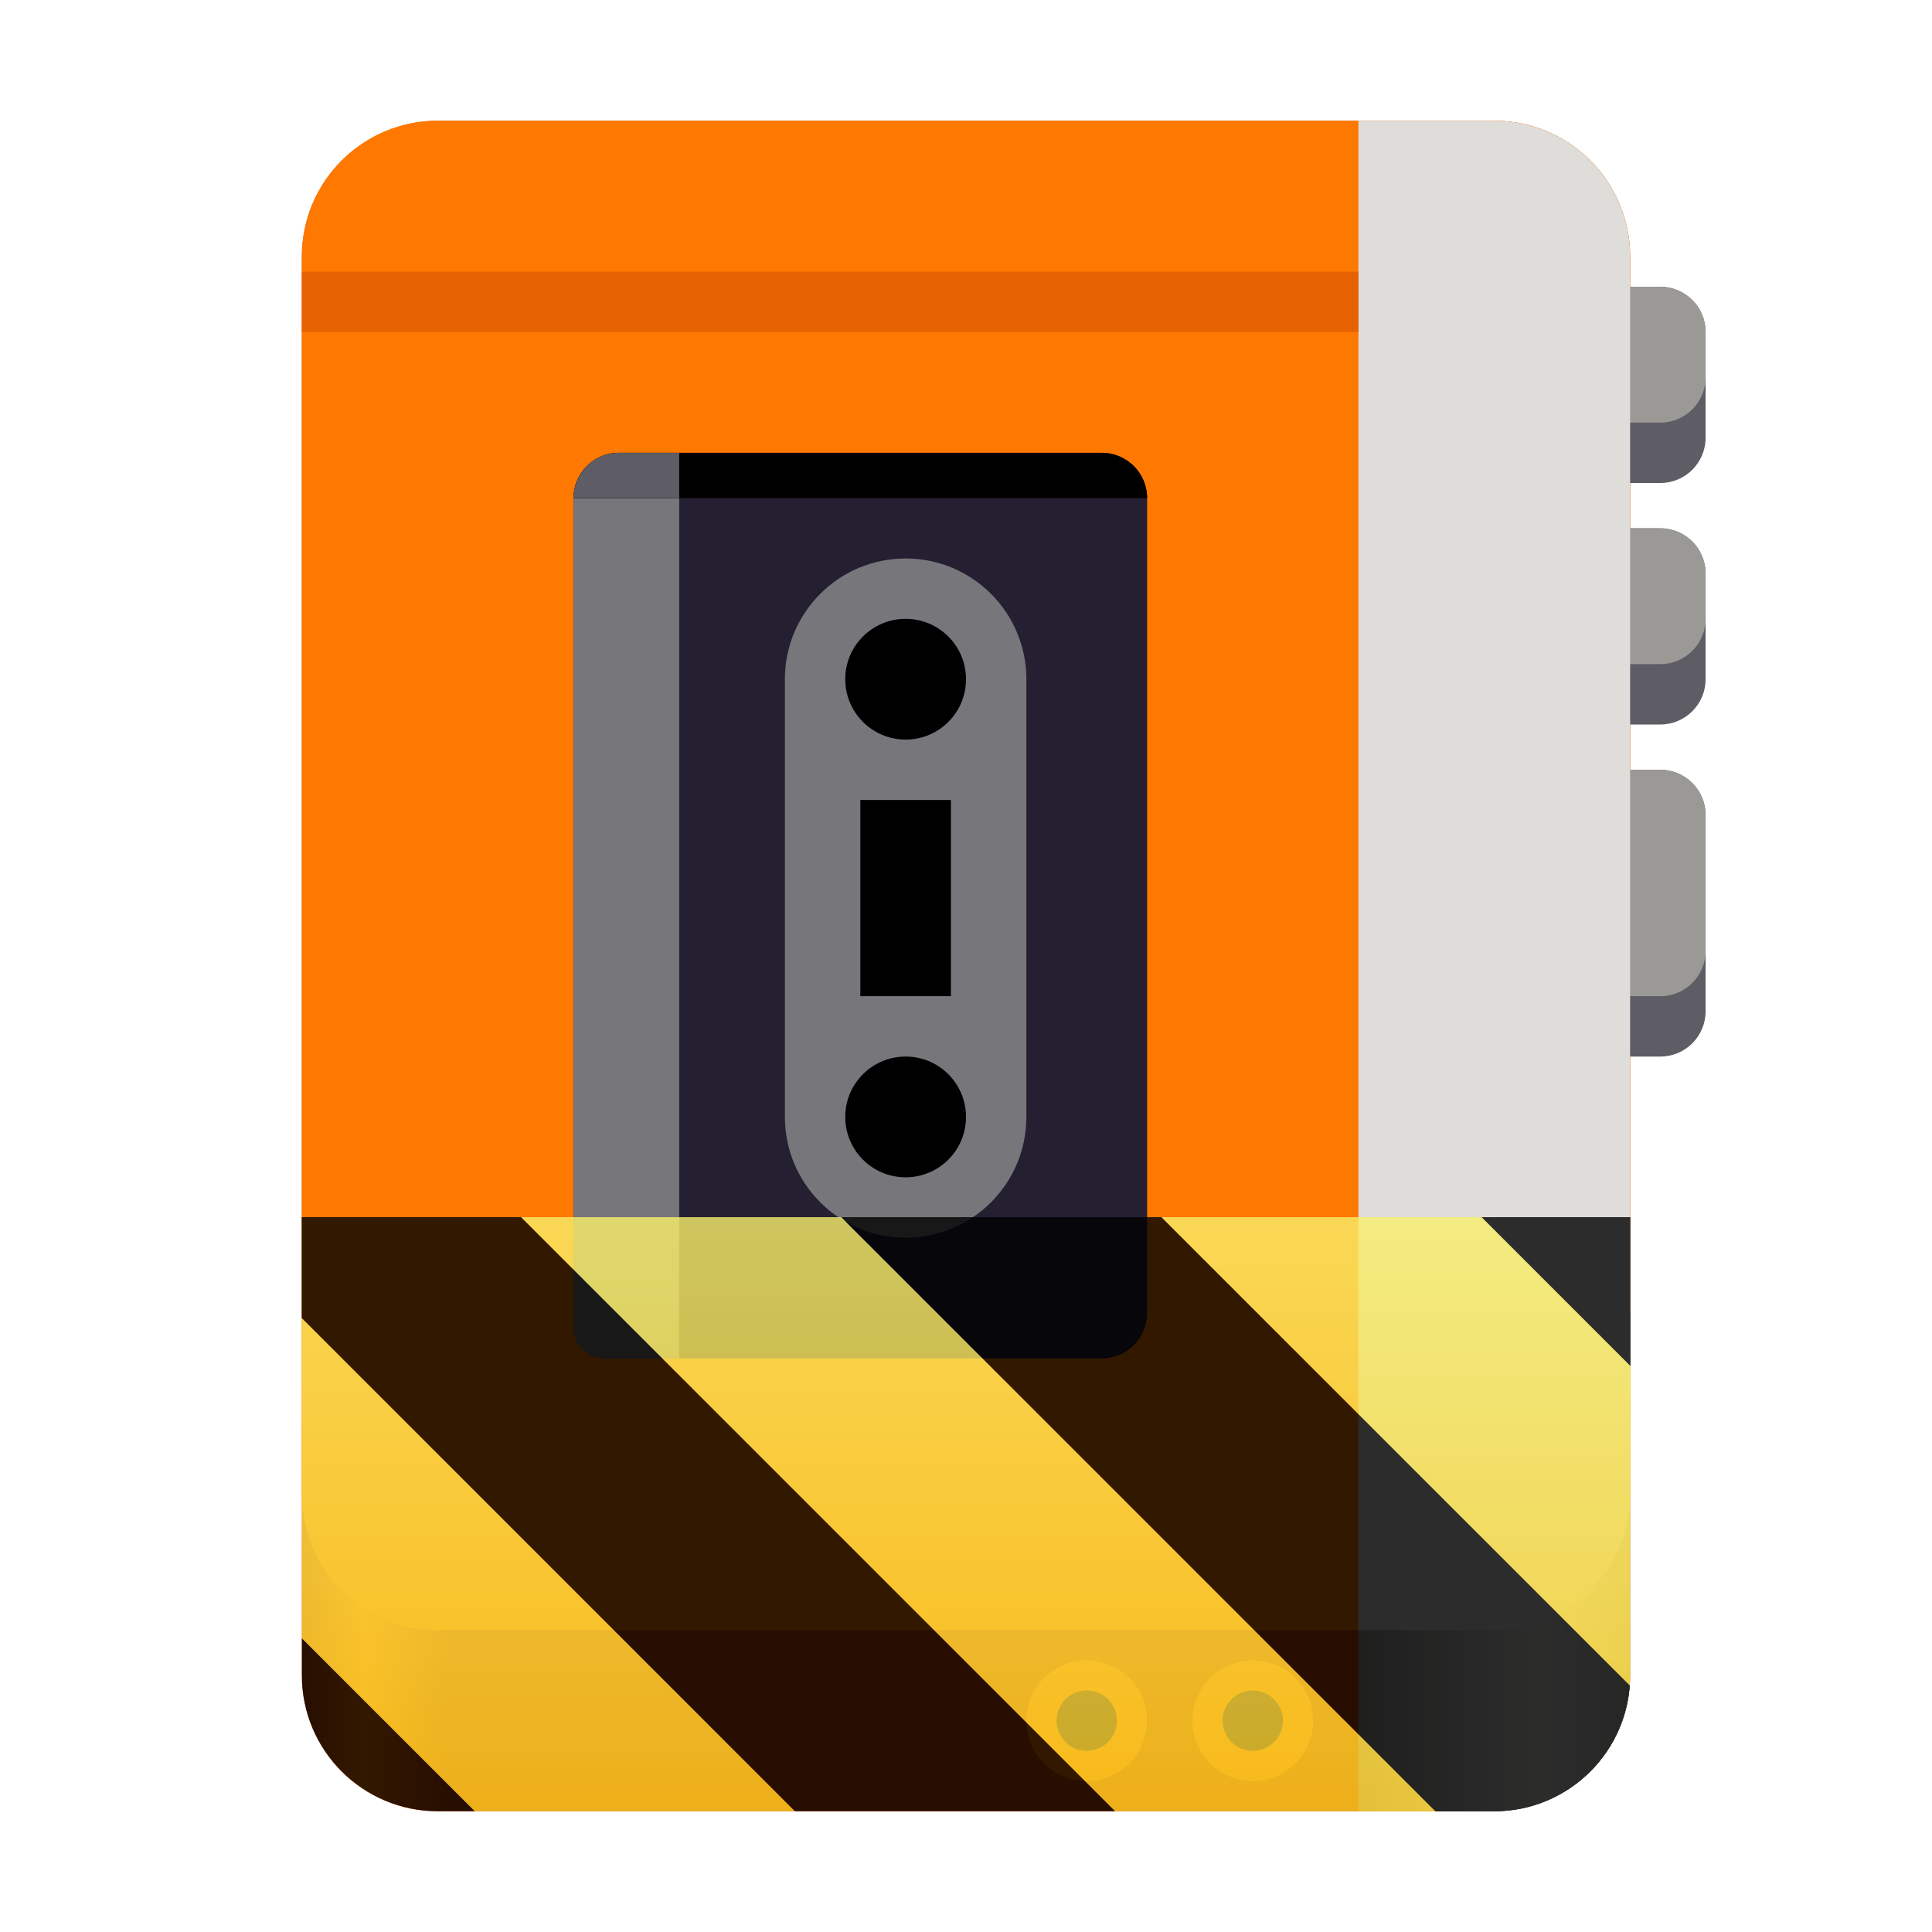
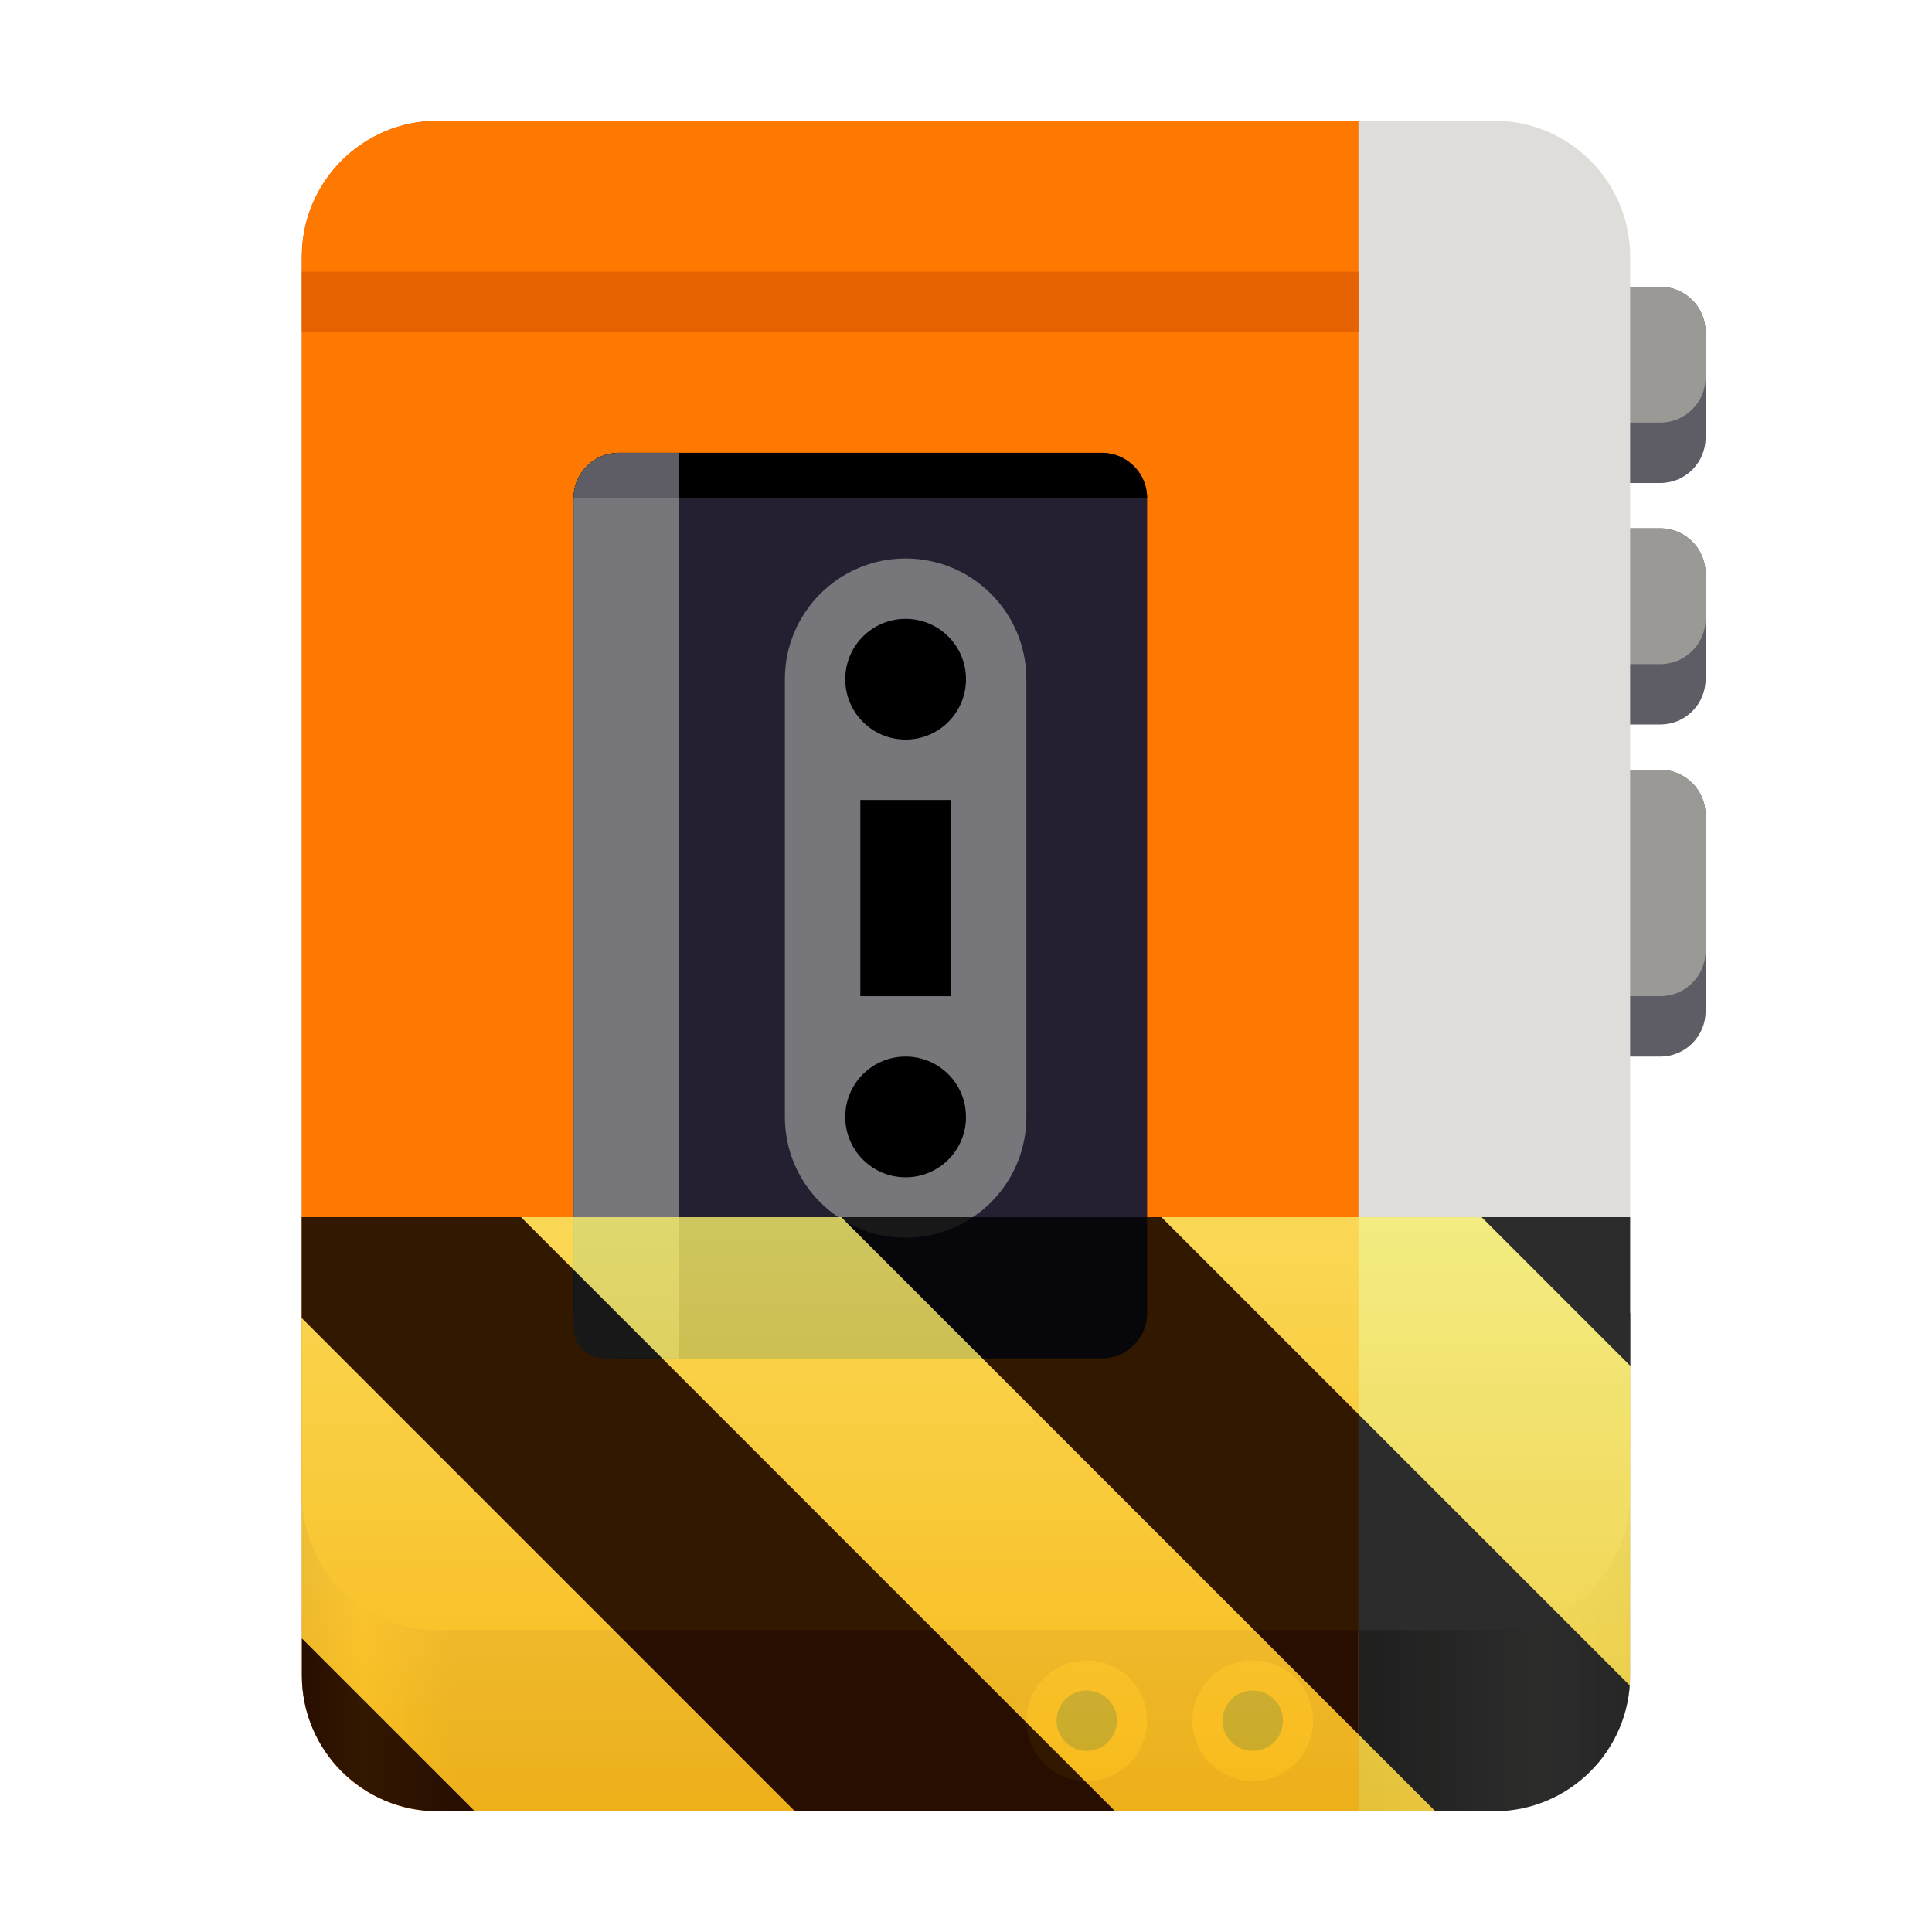
<svg xmlns="http://www.w3.org/2000/svg" height="128px" viewBox="0 0 128 128" width="128px">
  <filter id="a" height="100%" width="100%" x="0%" y="0%">
    <feColorMatrix color-interpolation-filters="sRGB" values="0 0 0 0 1 0 0 0 0 1 0 0 0 0 1 0 0 0 1 0" />
  </filter>
-   <linearGradient id="b" gradientUnits="userSpaceOnUse" x1="20" x2="108" y1="120" y2="120">
+   <linearGradient id="b" gradientUnits="userSpaceOnUse" x1="20" x2="90" y1="120" y2="120">
    <stop offset="0" stop-color="#c64600" />
-     <stop offset="0.047" stop-color="#ff7800" />
-     <stop offset="0.109" stop-color="#c64600" />
+     <stop offset="0.057" stop-color="#ff7800" />
+     <stop offset="0.145" stop-color="#c64600" />
  </linearGradient>
  <linearGradient id="c" gradientUnits="userSpaceOnUse" x1="108" x2="90" y1="120" y2="120">
    <stop offset="0" stop-color="#c0bfbc" />
    <stop offset="0.333" stop-color="#deddda" />
    <stop offset="1" stop-color="#9a9996" />
  </linearGradient>
  <clipPath id="d">
    <rect height="128" width="128" />
  </clipPath>
  <clipPath id="e">
    <rect height="128" width="128" />
  </clipPath>
  <mask id="f">
    <g filter="url(#a)">
      <g clip-path="url(#e)" filter="url(#a)">
        <g clip-path="url(#d)">
-           <path d="m 20 17 c 0 -4.969 4.031 -9 9 -9 h 70 c 4.969 0 9 4.031 9 9 v 94 c 0 4.969 -4.031 9 -9 9 h -70 c -4.969 0 -9 -4.031 -9 -9 z m 0 0" fill="url(#b)" />
-           <path d="m 29 8 h 70 c 4.969 0 9 4.031 9 9 v 82 c 0 4.969 -4.031 9 -9 9 h -70 c -4.969 0 -9 -4.031 -9 -9 v -82 c 0 -4.969 4.031 -9 9 -9 z m 0 0" fill="#ff7800" />
+           <path d="m 20 17 c 0 -4.969 4.031 -9 9 -9 h 61 v 112 h -61 c -4.969 0 -9 -4.031 -9 -9 z m 0 0" fill="url(#b)" />
+           <path d="m 20 17 c 0 -4.969 4.031 -9 9 -9 h 61 v 100 h -61 c -4.969 0 -9 -4.031 -9 -9 z m 0 0" fill="#ff7800" />
          <path d="m 90 87 h 18 v 24 c 0 4.969 -4.031 9 -9 9 h -9 z m 0 0" fill="url(#c)" />
          <path d="m 107 51 h 3 c 1.656 0 3 1.344 3 3 v 13 c 0 1.656 -1.344 3 -3 3 h -3 c -1.656 0 -3 -1.344 -3 -3 v -13 c 0 -1.656 1.344 -3 3 -3 z m 0 0" fill="#5e5c64" />
          <path d="m 107 51 h 3 c 1.656 0 3 1.344 3 3 v 9 c 0 1.656 -1.344 3 -3 3 h -3 c -1.656 0 -3 -1.344 -3 -3 v -9 c 0 -1.656 1.344 -3 3 -3 z m 0 0" fill="#9a9996" />
          <path d="m 107 19 h 3 c 1.656 0 3 1.344 3 3 v 7 c 0 1.656 -1.344 3 -3 3 h -3 c -1.656 0 -3 -1.344 -3 -3 v -7 c 0 -1.656 1.344 -3 3 -3 z m 0 0" fill="#5e5c64" />
          <path d="m 107 19 h 3 c 1.656 0 3 1.344 3 3 v 3 c 0 1.656 -1.344 3 -3 3 h -3 c -1.656 0 -3 -1.344 -3 -3 v -3 c 0 -1.656 1.344 -3 3 -3 z m 0 0" fill="#9a9996" />
          <path d="m 107 35 h 3 c 1.656 0 3 1.344 3 3 v 7 c 0 1.656 -1.344 3 -3 3 h -3 c -1.656 0 -3 -1.344 -3 -3 v -7 c 0 -1.656 1.344 -3 3 -3 z m 0 0" fill="#5e5c64" />
          <path d="m 107 35 h 3 c 1.656 0 3 1.344 3 3 v 3 c 0 1.656 -1.344 3 -3 3 h -3 c -1.656 0 -3 -1.344 -3 -3 v -3 c 0 -1.656 1.344 -3 3 -3 z m 0 0" fill="#9a9996" />
          <path d="m 90 8 h 9 c 4.969 0 9 4.031 9 9 v 82 c 0 4.969 -4.031 9 -9 9 h -9 z m 0 0" fill="#deddda" />
          <path d="m 41 30 h 32 c 1.656 0 3 1.344 3 3 v 54 c 0 1.656 -1.344 3 -3 3 h -32 c -1.656 0 -3 -1.344 -3 -3 v -54 c 0 -1.656 1.344 -3 3 -3 z m 0 0" fill="#241f31" />
          <path d="m 60 37 c 4.418 0 8 3.582 8 8 v 29 c 0 4.418 -3.582 8 -8 8 s -8 -3.582 -8 -8 v -29 c 0 -4.418 3.582 -8 8 -8 z m 0 0" fill="#77767b" />
          <path d="m 64 74 c 0 2.211 -1.789 4 -4 4 s -4 -1.789 -4 -4 s 1.789 -4 4 -4 s 4 1.789 4 4 z m 0 0" />
          <path d="m 64 45 c 0 2.211 -1.789 4 -4 4 s -4 -1.789 -4 -4 s 1.789 -4 4 -4 s 4 1.789 4 4 z m 0 0" />
          <path d="m 57 53 h 6 v 13 h -6 z m 0 0" />
          <path d="m 38 33 h 7 v 57 h -5 c -1.105 0 -2 -0.895 -2 -2 z m 0 0" fill="#77767b" />
          <path d="m 38 33 c 0 -1.656 1.344 -3 3 -3 h 32 c 1.656 0 3 1.344 3 3 z m 0 0" />
          <path d="m 38 33 c 0 -1.656 1.344 -3 3 -3 h 4 v 3 z m 0 0" fill="#5e5c64" />
          <path d="m 83 110 c 2.211 0 4 1.789 4 4 s -1.789 4 -4 4 s -4 -1.789 -4 -4 s 1.789 -4 4 -4 z m 0 0" fill="#ff7800" />
          <path d="m 83 112 c 1.105 0 2 0.895 2 2 s -0.895 2 -2 2 s -2 -0.895 -2 -2 s 0.895 -2 2 -2 z m 0 0" fill="#241f31" />
          <path d="m 72 110 c 2.211 0 4 1.789 4 4 s -1.789 4 -4 4 s -4 -1.789 -4 -4 s 1.789 -4 4 -4 z m 0 0" fill="#ff7800" />
          <path d="m 72 112 c 1.105 0 2 0.895 2 2 s -0.895 2 -2 2 s -2 -0.895 -2 -2 s 0.895 -2 2 -2 z m 0 0" fill="#241f31" />
          <path d="m 90 20 h -70" fill="none" stroke="#e66100" stroke-width="4" />
        </g>
      </g>
    </g>
  </mask>
  <mask id="g">
    <g filter="url(#a)">
      <rect fill-opacity="0.8" height="184.32" width="184.32" x="-28.16" y="-28.16" />
    </g>
  </mask>
  <linearGradient id="h" gradientTransform="matrix(0 0.37 -0.98462 0 295.385 -30.36)" gradientUnits="userSpaceOnUse" x1="300" x2="428" y1="235" y2="235">
    <stop offset="0" stop-color="#f9f06b" />
    <stop offset="1" stop-color="#f5c211" />
  </linearGradient>
  <clipPath id="i">
    <rect height="128" width="128" />
  </clipPath>
  <clipPath id="j">
    <rect height="128" width="128" />
  </clipPath>
-   <path d="m 20 17 c 0 -4.969 4.031 -9 9 -9 h 70 c 4.969 0 9 4.031 9 9 v 94 c 0 4.969 -4.031 9 -9 9 h -70 c -4.969 0 -9 -4.031 -9 -9 z m 0 0" fill="url(#b)" />
-   <path d="m 29 8 h 70 c 4.969 0 9 4.031 9 9 v 82 c 0 4.969 -4.031 9 -9 9 h -70 c -4.969 0 -9 -4.031 -9 -9 v -82 c 0 -4.969 4.031 -9 9 -9 z m 0 0" fill="#ff7800" />
+   <path d="m 20 17 c 0 -4.969 4.031 -9 9 -9 h 61 v 112 h -61 c -4.969 0 -9 -4.031 -9 -9 z m 0 0" fill="url(#b)" />
+   <path d="m 20 17 c 0 -4.969 4.031 -9 9 -9 h 61 v 100 h -61 c -4.969 0 -9 -4.031 -9 -9 z m 0 0" fill="#ff7800" />
  <path d="m 90 87 h 18 v 24 c 0 4.969 -4.031 9 -9 9 h -9 z m 0 0" fill="url(#c)" />
  <path d="m 107 51 h 3 c 1.656 0 3 1.344 3 3 v 13 c 0 1.656 -1.344 3 -3 3 h -3 c -1.656 0 -3 -1.344 -3 -3 v -13 c 0 -1.656 1.344 -3 3 -3 z m 0 0" fill="#5e5c64" />
  <path d="m 107 51 h 3 c 1.656 0 3 1.344 3 3 v 9 c 0 1.656 -1.344 3 -3 3 h -3 c -1.656 0 -3 -1.344 -3 -3 v -9 c 0 -1.656 1.344 -3 3 -3 z m 0 0" fill="#9a9996" />
  <path d="m 107 19 h 3 c 1.656 0 3 1.344 3 3 v 7 c 0 1.656 -1.344 3 -3 3 h -3 c -1.656 0 -3 -1.344 -3 -3 v -7 c 0 -1.656 1.344 -3 3 -3 z m 0 0" fill="#5e5c64" />
  <path d="m 107 19 h 3 c 1.656 0 3 1.344 3 3 v 3 c 0 1.656 -1.344 3 -3 3 h -3 c -1.656 0 -3 -1.344 -3 -3 v -3 c 0 -1.656 1.344 -3 3 -3 z m 0 0" fill="#9a9996" />
  <path d="m 107 35 h 3 c 1.656 0 3 1.344 3 3 v 7 c 0 1.656 -1.344 3 -3 3 h -3 c -1.656 0 -3 -1.344 -3 -3 v -7 c 0 -1.656 1.344 -3 3 -3 z m 0 0" fill="#5e5c64" />
  <path d="m 107 35 h 3 c 1.656 0 3 1.344 3 3 v 3 c 0 1.656 -1.344 3 -3 3 h -3 c -1.656 0 -3 -1.344 -3 -3 v -3 c 0 -1.656 1.344 -3 3 -3 z m 0 0" fill="#9a9996" />
  <path d="m 90 8 h 9 c 4.969 0 9 4.031 9 9 v 82 c 0 4.969 -4.031 9 -9 9 h -9 z m 0 0" fill="#deddda" />
  <path d="m 41 30 h 32 c 1.656 0 3 1.344 3 3 v 54 c 0 1.656 -1.344 3 -3 3 h -32 c -1.656 0 -3 -1.344 -3 -3 v -54 c 0 -1.656 1.344 -3 3 -3 z m 0 0" fill="#241f31" />
  <path d="m 60 37 c 4.418 0 8 3.582 8 8 v 29 c 0 4.418 -3.582 8 -8 8 s -8 -3.582 -8 -8 v -29 c 0 -4.418 3.582 -8 8 -8 z m 0 0" fill="#77767b" />
  <path d="m 64 74 c 0 2.211 -1.789 4 -4 4 s -4 -1.789 -4 -4 s 1.789 -4 4 -4 s 4 1.789 4 4 z m 0 0" />
  <path d="m 64 45 c 0 2.211 -1.789 4 -4 4 s -4 -1.789 -4 -4 s 1.789 -4 4 -4 s 4 1.789 4 4 z m 0 0" />
  <path d="m 57 53 h 6 v 13 h -6 z m 0 0" />
  <path d="m 38 33 h 7 v 57 h -5 c -1.105 0 -2 -0.895 -2 -2 z m 0 0" fill="#77767b" />
  <path d="m 38 33 c 0 -1.656 1.344 -3 3 -3 h 32 c 1.656 0 3 1.344 3 3 z m 0 0" />
  <path d="m 38 33 c 0 -1.656 1.344 -3 3 -3 h 4 v 3 z m 0 0" fill="#5e5c64" />
  <path d="m 83 110 c 2.211 0 4 1.789 4 4 s -1.789 4 -4 4 s -4 -1.789 -4 -4 s 1.789 -4 4 -4 z m 0 0" fill="#ff7800" />
  <path d="m 83 112 c 1.105 0 2 0.895 2 2 s -0.895 2 -2 2 s -2 -0.895 -2 -2 s 0.895 -2 2 -2 z m 0 0" fill="#241f31" />
  <path d="m 72 110 c 2.211 0 4 1.789 4 4 s -1.789 4 -4 4 s -4 -1.789 -4 -4 s 1.789 -4 4 -4 z m 0 0" fill="#ff7800" />
  <path d="m 72 112 c 1.105 0 2 0.895 2 2 s -0.895 2 -2 2 s -2 -0.895 -2 -2 s 0.895 -2 2 -2 z m 0 0" fill="#241f31" />
  <path d="m 90 20 h -70" fill="none" stroke="#e66100" stroke-width="4" />
  <g mask="url(#f)">
    <g clip-path="url(#j)">
      <g mask="url(#g)">
        <g clip-path="url(#i)">
          <path d="m 128 80.641 v 47.359 h -128 v -47.359 z m 0 0" fill="url(#h)" />
          <path d="m 13.309 80.641 l 47.355 47.359 h 21.215 l -47.359 -47.359 z m 42.422 0 l 47.363 47.359 h 21.215 l -47.363 -47.359 z m 42.43 0 l 29.84 29.84 v -21.211 l -8.629 -8.629 z m -98.16 7.906 v 21.215 l 18.238 18.238 h 21.215 z m 0 0" />
        </g>
      </g>
    </g>
  </g>
</svg>
